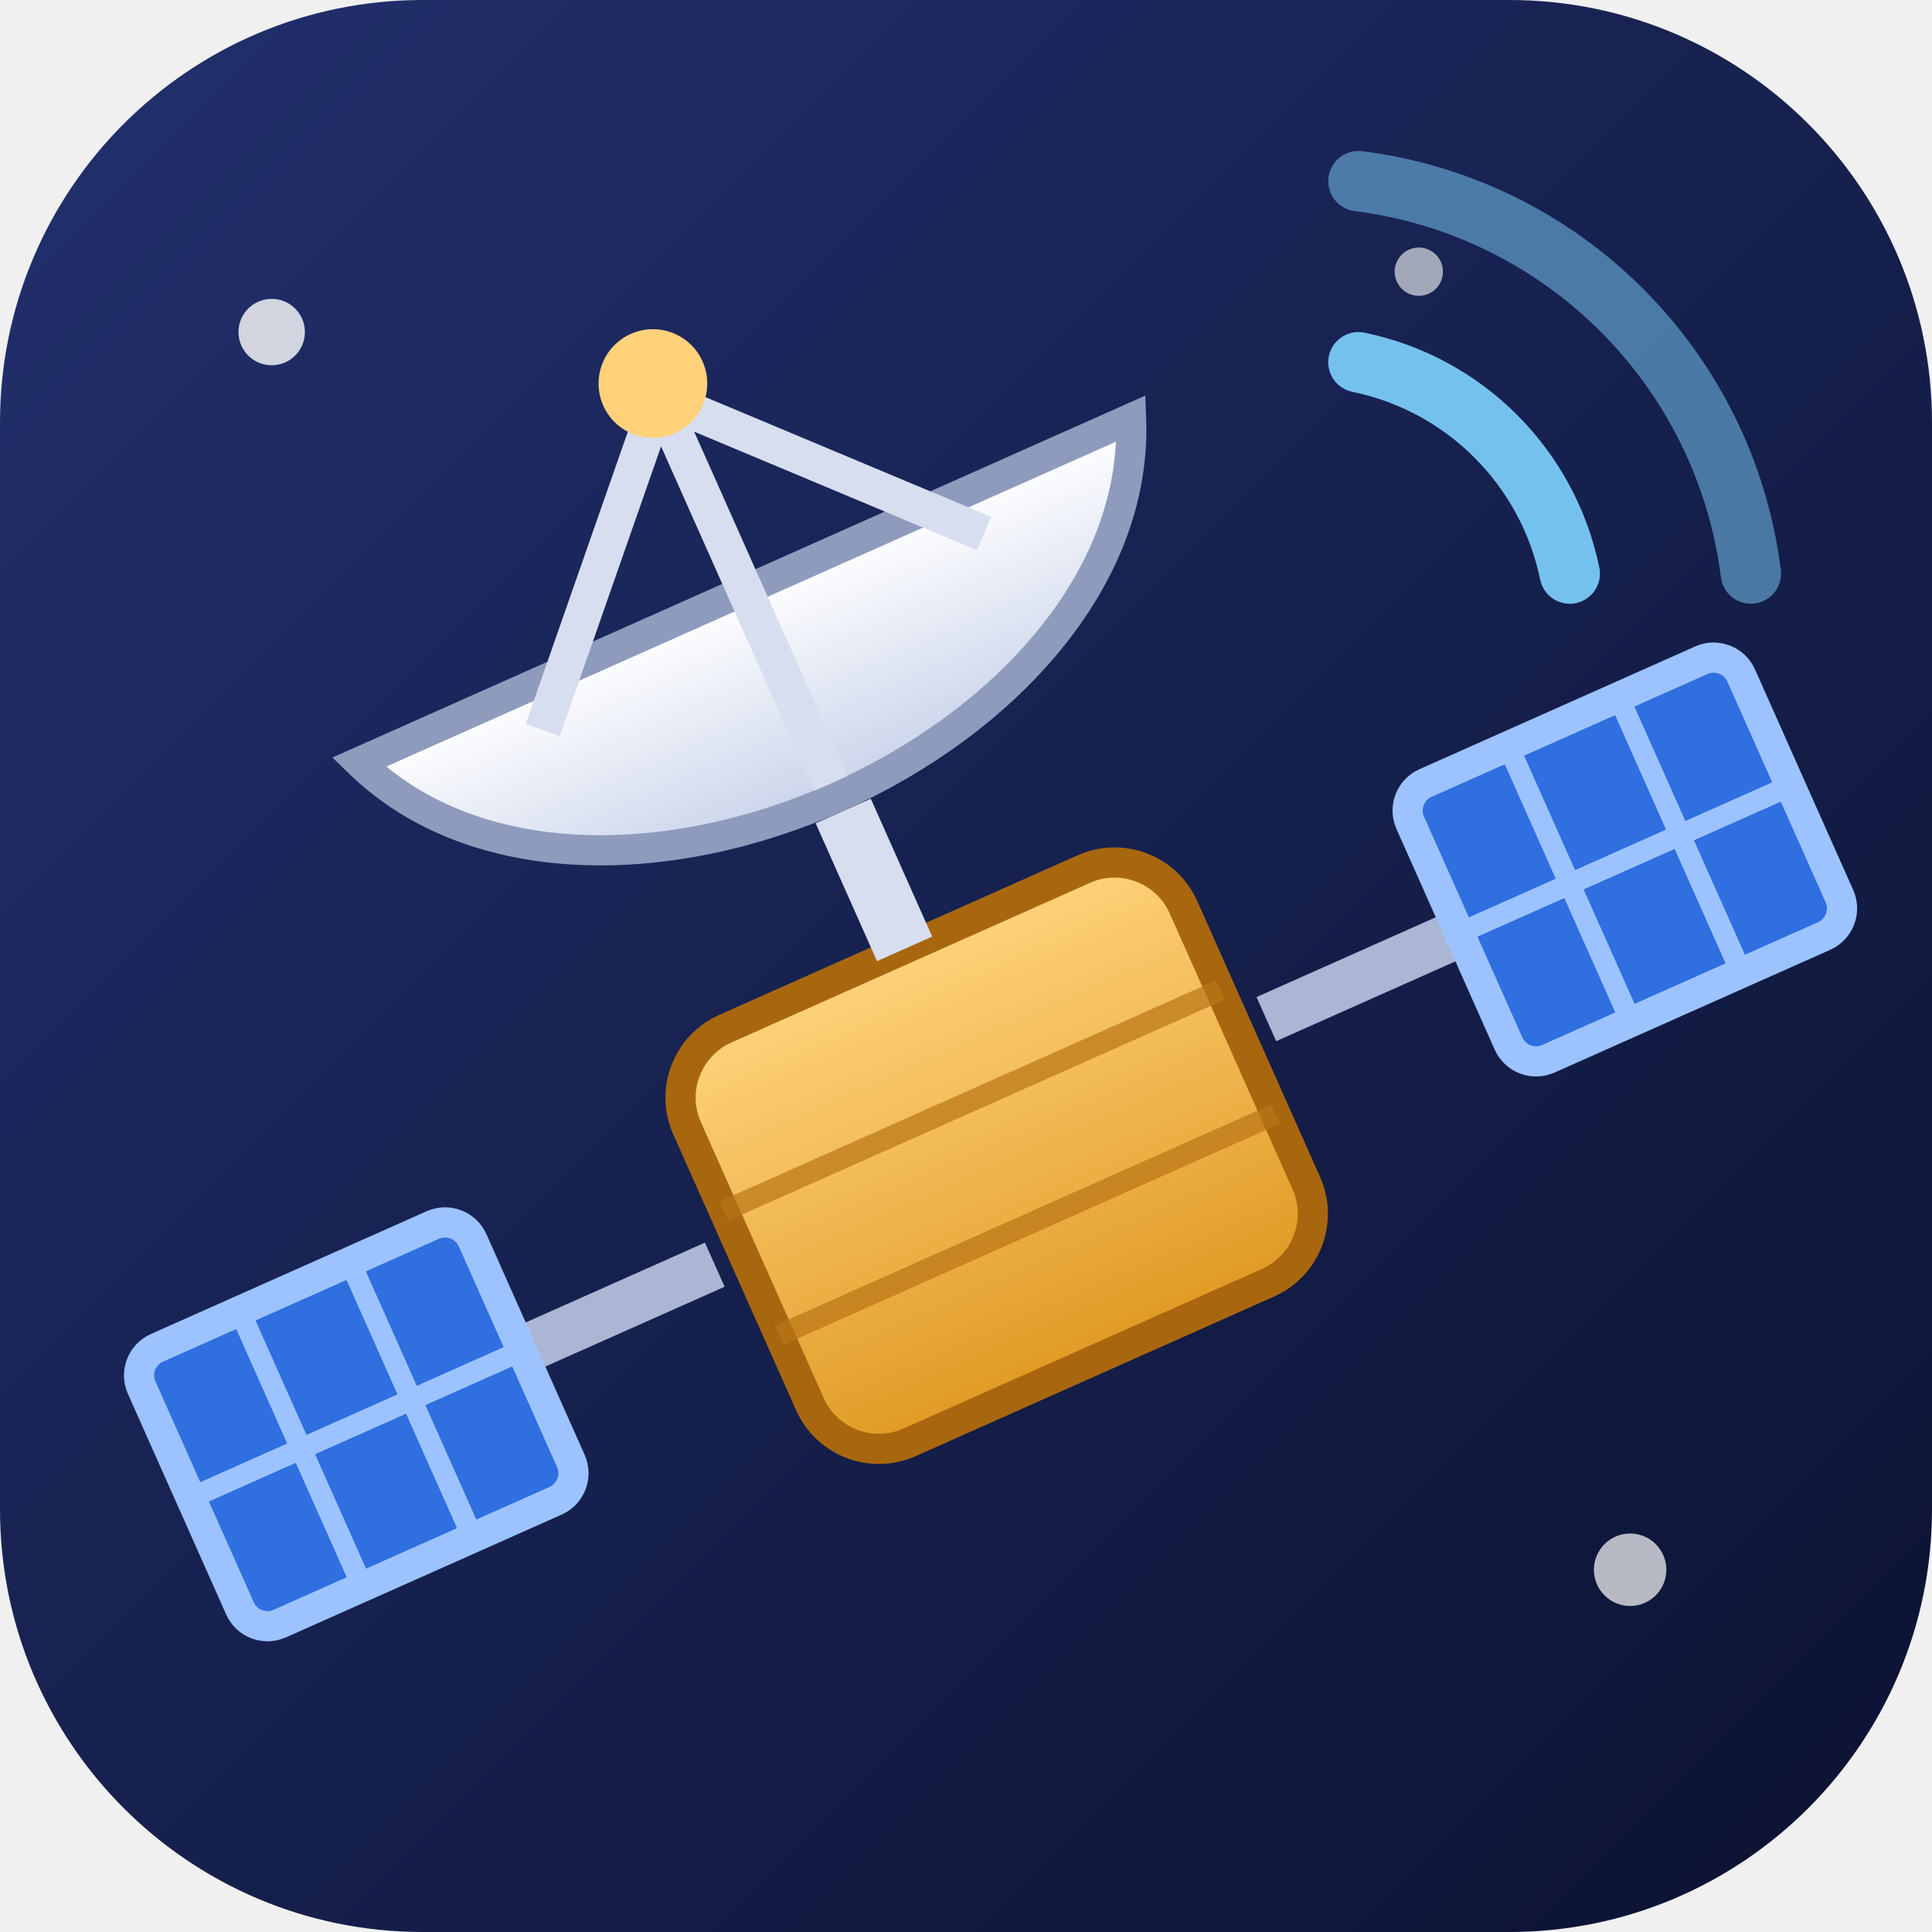
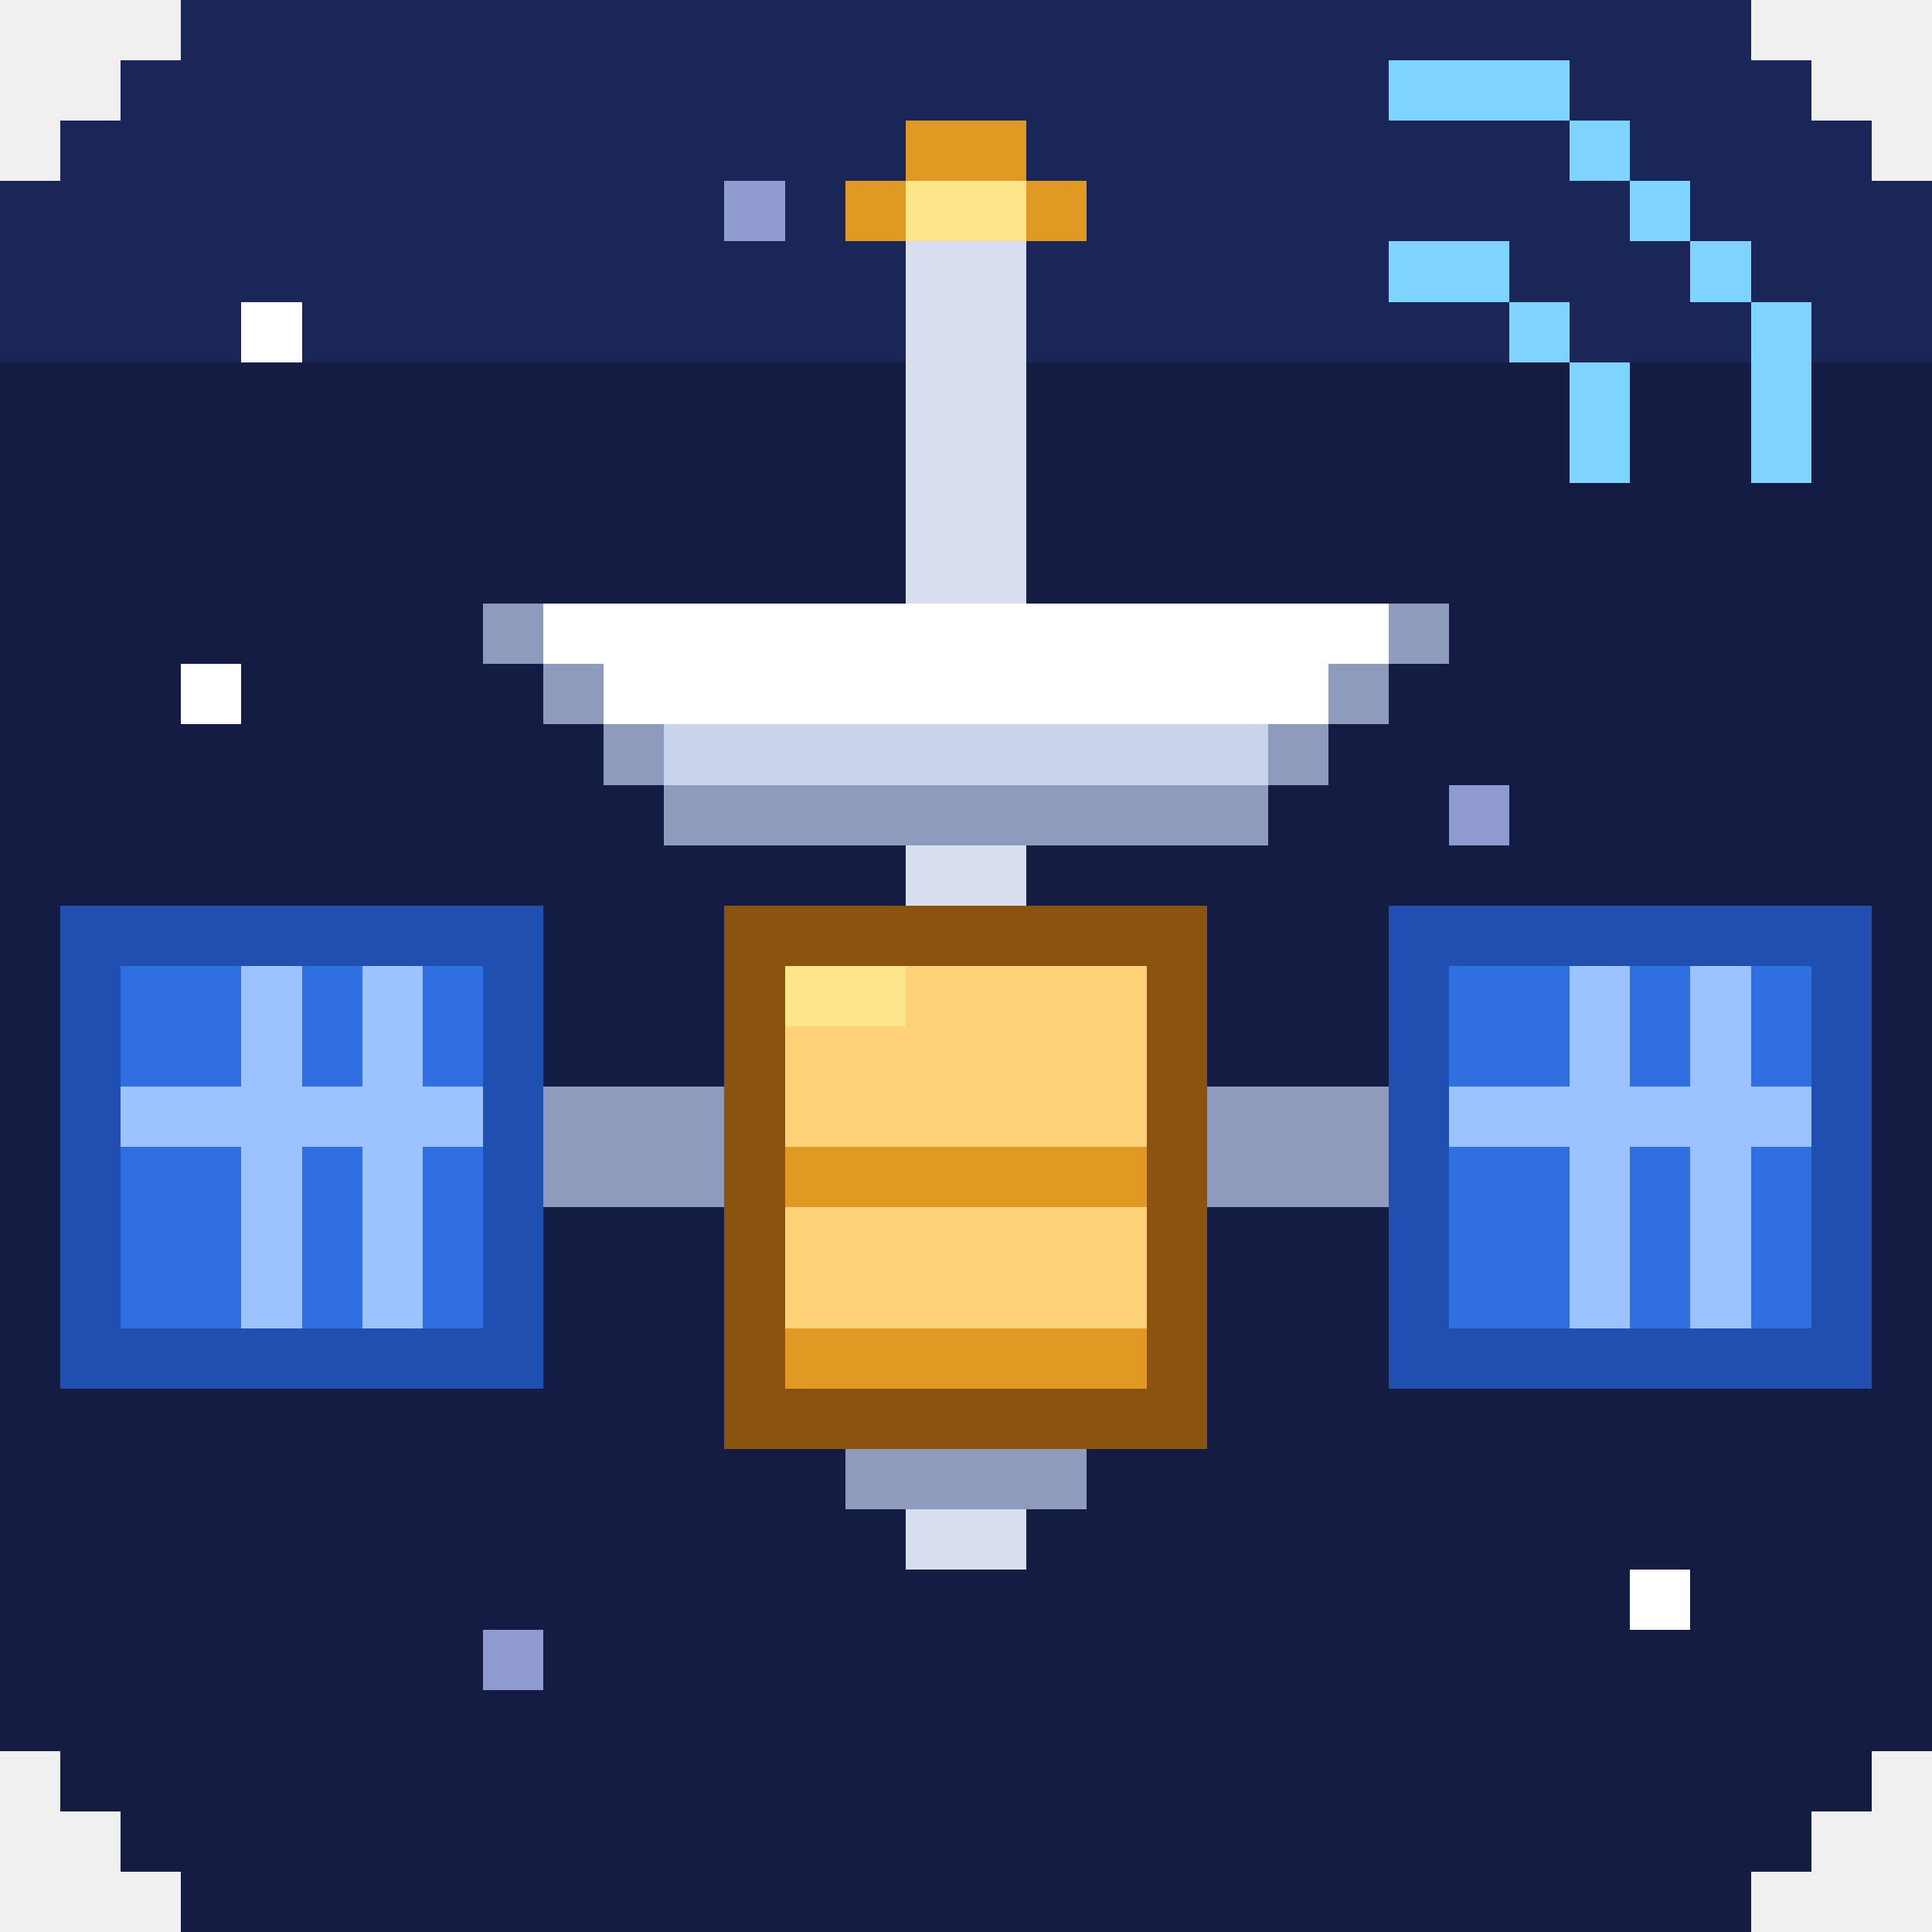
- <svg xmlns="http://www.w3.org/2000/svg" viewBox="0 0 64 64">
-   <defs>
-     <linearGradient id="bg" x1="0" y1="0" x2="1" y2="1">
-       <stop offset="0" stop-color="#22306e" />
-       <stop offset="1" stop-color="#0b1230" />
-     </linearGradient>
-     <linearGradient id="gold" x1="0" y1="0" x2="0" y2="1">
-       <stop offset="0" stop-color="#ffd27a" />
-       <stop offset="1" stop-color="#e09a24" />
-     </linearGradient>
-     <linearGradient id="dish" x1="0" y1="0" x2="0" y2="1">
-       <stop offset="0" stop-color="#ffffff" />
-       <stop offset="1" stop-color="#c9d3ea" />
-     </linearGradient>
-   </defs>
-   <rect width="64" height="64" rx="14" fill="url(#bg)" />
-   <g fill="#fff">
-     <circle cx="9" cy="11" r="1.1" opacity=".8" />
-     <circle cx="54" cy="52" r="1.2" opacity=".7" />
-     <circle cx="12" cy="50" r=".8" opacity=".6" />
-     <circle cx="47" cy="9" r=".8" opacity=".6" />
-     <circle cx="57" cy="30" r=".7" opacity=".5" />
-   </g>
-   <g fill="none" stroke="#7fd3ff" stroke-width="2" stroke-linecap="round" opacity=".9">
-     <path d="M45 12a9 9 0 0 1 7 7" />
-     <path d="M45 6a15 15 0 0 1 13 13" opacity=".55" />
-   </g>
-   <g transform="rotate(-24 32 36)">
-     <path d="M14 38h8M42 38h8" stroke="#aab6d3" stroke-width="1.6" />
-     <rect x="3" y="33" width="12" height="10" rx="1" fill="#2f6fe0" stroke="#9cc3ff" stroke-width="1" />
-     <path d="M7 33v10M11 33v10M3 38h12" stroke="#9cc3ff" stroke-width=".7" />
-     <rect x="49" y="33" width="12" height="10" rx="1" fill="#2f6fe0" stroke="#9cc3ff" stroke-width="1" />
-     <path d="M53 33v10M57 33v10M49 38h12" stroke="#9cc3ff" stroke-width=".7" />
-     <rect x="23" y="31" width="18" height="15" rx="2.5" fill="url(#gold)" stroke="#a8670f" stroke-width="1" />
-     <path d="M23 36.5h18M23 41h18" stroke="#b97516" stroke-width=".7" opacity=".7" />
-     <path d="M32 31v-5" stroke="#d7deef" stroke-width="2" />
-     <path d="M18 18c4 10 24 10 28 0z" fill="url(#dish)" stroke="#8e9bbd" stroke-width="1" />
-     <path d="M32 25V11M24 19.5l8-8.5 8 8.5" stroke="#d7deef" stroke-width="1.2" fill="none" />
-     <circle cx="32" cy="10.5" r="1.8" fill="#ffd27a" />
-   </g>
+ <svg xmlns="http://www.w3.org/2000/svg" viewBox="0 0 32 32" shape-rendering="crispEdges">
+   <rect x="3" y="0" width="26" height="1" fill="#1b2658" />
+   <rect x="2" y="1" width="21" height="1" fill="#1b2658" />
+   <rect x="23" y="1" width="3" height="1" fill="#7fd3ff" />
+   <rect x="26" y="1" width="4" height="1" fill="#1b2658" />
+   <rect x="1" y="2" width="14" height="1" fill="#1b2658" />
+   <rect x="15" y="2" width="2" height="1" fill="#e09a24" />
+   <rect x="17" y="2" width="9" height="1" fill="#1b2658" />
+   <rect x="26" y="2" width="1" height="1" fill="#7fd3ff" />
+   <rect x="27" y="2" width="4" height="1" fill="#1b2658" />
+   <rect x="0" y="3" width="12" height="1" fill="#1b2658" />
+   <rect x="12" y="3" width="1" height="1" fill="#8f9bd0" />
+   <rect x="13" y="3" width="1" height="1" fill="#1b2658" />
+   <rect x="14" y="3" width="1" height="1" fill="#e09a24" />
+   <rect x="15" y="3" width="2" height="1" fill="#ffe58a" />
+   <rect x="17" y="3" width="1" height="1" fill="#e09a24" />
+   <rect x="18" y="3" width="9" height="1" fill="#1b2658" />
+   <rect x="27" y="3" width="1" height="1" fill="#7fd3ff" />
+   <rect x="28" y="3" width="4" height="1" fill="#1b2658" />
+   <rect x="0" y="4" width="15" height="1" fill="#1b2658" />
+   <rect x="15" y="4" width="2" height="1" fill="#d7deef" />
+   <rect x="17" y="4" width="6" height="1" fill="#1b2658" />
+   <rect x="23" y="4" width="2" height="1" fill="#7fd3ff" />
+   <rect x="25" y="4" width="3" height="1" fill="#1b2658" />
+   <rect x="28" y="4" width="1" height="1" fill="#7fd3ff" />
+   <rect x="29" y="4" width="3" height="1" fill="#1b2658" />
+   <rect x="0" y="5" width="4" height="1" fill="#1b2658" />
+   <rect x="4" y="5" width="1" height="1" fill="#ffffff" />
+   <rect x="5" y="5" width="10" height="1" fill="#1b2658" />
+   <rect x="15" y="5" width="2" height="1" fill="#d7deef" />
+   <rect x="17" y="5" width="8" height="1" fill="#1b2658" />
+   <rect x="25" y="5" width="1" height="1" fill="#7fd3ff" />
+   <rect x="26" y="5" width="3" height="1" fill="#1b2658" />
+   <rect x="29" y="5" width="1" height="1" fill="#7fd3ff" />
+   <rect x="30" y="5" width="2" height="1" fill="#1b2658" />
+   <rect x="0" y="6" width="15" height="1" fill="#141c44" />
+   <rect x="15" y="6" width="2" height="1" fill="#d7deef" />
+   <rect x="17" y="6" width="9" height="1" fill="#141c44" />
+   <rect x="26" y="6" width="1" height="1" fill="#7fd3ff" />
+   <rect x="27" y="6" width="2" height="1" fill="#141c44" />
+   <rect x="29" y="6" width="1" height="1" fill="#7fd3ff" />
+   <rect x="30" y="6" width="2" height="1" fill="#141c44" />
+   <rect x="0" y="7" width="15" height="1" fill="#141c44" />
+   <rect x="15" y="7" width="2" height="1" fill="#d7deef" />
+   <rect x="17" y="7" width="9" height="1" fill="#141c44" />
+   <rect x="26" y="7" width="1" height="1" fill="#7fd3ff" />
+   <rect x="27" y="7" width="2" height="1" fill="#141c44" />
+   <rect x="29" y="7" width="1" height="1" fill="#7fd3ff" />
+   <rect x="30" y="7" width="2" height="1" fill="#141c44" />
+   <rect x="0" y="8" width="15" height="1" fill="#141c44" />
+   <rect x="15" y="8" width="2" height="1" fill="#d7deef" />
+   <rect x="17" y="8" width="15" height="1" fill="#141c44" />
+   <rect x="0" y="9" width="15" height="1" fill="#141c44" />
+   <rect x="15" y="9" width="2" height="1" fill="#d7deef" />
+   <rect x="17" y="9" width="15" height="1" fill="#141c44" />
+   <rect x="0" y="10" width="8" height="1" fill="#141c44" />
+   <rect x="8" y="10" width="1" height="1" fill="#8e9bbd" />
+   <rect x="9" y="10" width="14" height="1" fill="#ffffff" />
+   <rect x="23" y="10" width="1" height="1" fill="#8e9bbd" />
+   <rect x="24" y="10" width="8" height="1" fill="#141c44" />
+   <rect x="0" y="11" width="3" height="1" fill="#141c44" />
+   <rect x="3" y="11" width="1" height="1" fill="#ffffff" />
+   <rect x="4" y="11" width="5" height="1" fill="#141c44" />
+   <rect x="9" y="11" width="1" height="1" fill="#8e9bbd" />
+   <rect x="10" y="11" width="12" height="1" fill="#ffffff" />
+   <rect x="22" y="11" width="1" height="1" fill="#8e9bbd" />
+   <rect x="23" y="11" width="9" height="1" fill="#141c44" />
+   <rect x="0" y="12" width="10" height="1" fill="#141c44" />
+   <rect x="10" y="12" width="1" height="1" fill="#8e9bbd" />
+   <rect x="11" y="12" width="10" height="1" fill="#c9d3ea" />
+   <rect x="21" y="12" width="1" height="1" fill="#8e9bbd" />
+   <rect x="22" y="12" width="10" height="1" fill="#141c44" />
+   <rect x="0" y="13" width="11" height="1" fill="#141c44" />
+   <rect x="11" y="13" width="10" height="1" fill="#8e9bbd" />
+   <rect x="21" y="13" width="3" height="1" fill="#141c44" />
+   <rect x="24" y="13" width="1" height="1" fill="#8f9bd0" />
+   <rect x="25" y="13" width="7" height="1" fill="#141c44" />
+   <rect x="0" y="14" width="15" height="1" fill="#141c44" />
+   <rect x="15" y="14" width="2" height="1" fill="#d7deef" />
+   <rect x="17" y="14" width="15" height="1" fill="#141c44" />
+   <rect x="0" y="15" width="1" height="1" fill="#141c44" />
+   <rect x="1" y="15" width="8" height="1" fill="#1f4fb0" />
+   <rect x="9" y="15" width="3" height="1" fill="#141c44" />
+   <rect x="12" y="15" width="8" height="1" fill="#8a5310" />
+   <rect x="20" y="15" width="3" height="1" fill="#141c44" />
+   <rect x="23" y="15" width="8" height="1" fill="#1f4fb0" />
+   <rect x="31" y="15" width="1" height="1" fill="#141c44" />
+   <rect x="0" y="16" width="1" height="1" fill="#141c44" />
+   <rect x="1" y="16" width="1" height="1" fill="#1f4fb0" />
+   <rect x="2" y="16" width="2" height="1" fill="#2f6fe0" />
+   <rect x="4" y="16" width="1" height="1" fill="#9cc3ff" />
+   <rect x="5" y="16" width="1" height="1" fill="#2f6fe0" />
+   <rect x="6" y="16" width="1" height="1" fill="#9cc3ff" />
+   <rect x="7" y="16" width="1" height="1" fill="#2f6fe0" />
+   <rect x="8" y="16" width="1" height="1" fill="#1f4fb0" />
+   <rect x="9" y="16" width="3" height="1" fill="#141c44" />
+   <rect x="12" y="16" width="1" height="1" fill="#8a5310" />
+   <rect x="13" y="16" width="2" height="1" fill="#ffe58a" />
+   <rect x="15" y="16" width="4" height="1" fill="#ffd27a" />
+   <rect x="19" y="16" width="1" height="1" fill="#8a5310" />
+   <rect x="20" y="16" width="3" height="1" fill="#141c44" />
+   <rect x="23" y="16" width="1" height="1" fill="#1f4fb0" />
+   <rect x="24" y="16" width="2" height="1" fill="#2f6fe0" />
+   <rect x="26" y="16" width="1" height="1" fill="#9cc3ff" />
+   <rect x="27" y="16" width="1" height="1" fill="#2f6fe0" />
+   <rect x="28" y="16" width="1" height="1" fill="#9cc3ff" />
+   <rect x="29" y="16" width="1" height="1" fill="#2f6fe0" />
+   <rect x="30" y="16" width="1" height="1" fill="#1f4fb0" />
+   <rect x="31" y="16" width="1" height="1" fill="#141c44" />
+   <rect x="0" y="17" width="1" height="1" fill="#141c44" />
+   <rect x="1" y="17" width="1" height="1" fill="#1f4fb0" />
+   <rect x="2" y="17" width="2" height="1" fill="#2f6fe0" />
+   <rect x="4" y="17" width="1" height="1" fill="#9cc3ff" />
+   <rect x="5" y="17" width="1" height="1" fill="#2f6fe0" />
+   <rect x="6" y="17" width="1" height="1" fill="#9cc3ff" />
+   <rect x="7" y="17" width="1" height="1" fill="#2f6fe0" />
+   <rect x="8" y="17" width="1" height="1" fill="#1f4fb0" />
+   <rect x="9" y="17" width="3" height="1" fill="#141c44" />
+   <rect x="12" y="17" width="1" height="1" fill="#8a5310" />
+   <rect x="13" y="17" width="6" height="1" fill="#ffd27a" />
+   <rect x="19" y="17" width="1" height="1" fill="#8a5310" />
+   <rect x="20" y="17" width="3" height="1" fill="#141c44" />
+   <rect x="23" y="17" width="1" height="1" fill="#1f4fb0" />
+   <rect x="24" y="17" width="2" height="1" fill="#2f6fe0" />
+   <rect x="26" y="17" width="1" height="1" fill="#9cc3ff" />
+   <rect x="27" y="17" width="1" height="1" fill="#2f6fe0" />
+   <rect x="28" y="17" width="1" height="1" fill="#9cc3ff" />
+   <rect x="29" y="17" width="1" height="1" fill="#2f6fe0" />
+   <rect x="30" y="17" width="1" height="1" fill="#1f4fb0" />
+   <rect x="31" y="17" width="1" height="1" fill="#141c44" />
+   <rect x="0" y="18" width="1" height="1" fill="#141c44" />
+   <rect x="1" y="18" width="1" height="1" fill="#1f4fb0" />
+   <rect x="2" y="18" width="6" height="1" fill="#9cc3ff" />
+   <rect x="8" y="18" width="1" height="1" fill="#1f4fb0" />
+   <rect x="9" y="18" width="3" height="1" fill="#8e9bbd" />
+   <rect x="12" y="18" width="1" height="1" fill="#8a5310" />
+   <rect x="13" y="18" width="6" height="1" fill="#ffd27a" />
+   <rect x="19" y="18" width="1" height="1" fill="#8a5310" />
+   <rect x="20" y="18" width="3" height="1" fill="#8e9bbd" />
+   <rect x="23" y="18" width="1" height="1" fill="#1f4fb0" />
+   <rect x="24" y="18" width="6" height="1" fill="#9cc3ff" />
+   <rect x="30" y="18" width="1" height="1" fill="#1f4fb0" />
+   <rect x="31" y="18" width="1" height="1" fill="#141c44" />
+   <rect x="0" y="19" width="1" height="1" fill="#141c44" />
+   <rect x="1" y="19" width="1" height="1" fill="#1f4fb0" />
+   <rect x="2" y="19" width="2" height="1" fill="#2f6fe0" />
+   <rect x="4" y="19" width="1" height="1" fill="#9cc3ff" />
+   <rect x="5" y="19" width="1" height="1" fill="#2f6fe0" />
+   <rect x="6" y="19" width="1" height="1" fill="#9cc3ff" />
+   <rect x="7" y="19" width="1" height="1" fill="#2f6fe0" />
+   <rect x="8" y="19" width="1" height="1" fill="#1f4fb0" />
+   <rect x="9" y="19" width="3" height="1" fill="#8e9bbd" />
+   <rect x="12" y="19" width="1" height="1" fill="#8a5310" />
+   <rect x="13" y="19" width="6" height="1" fill="#e09a24" />
+   <rect x="19" y="19" width="1" height="1" fill="#8a5310" />
+   <rect x="20" y="19" width="3" height="1" fill="#8e9bbd" />
+   <rect x="23" y="19" width="1" height="1" fill="#1f4fb0" />
+   <rect x="24" y="19" width="2" height="1" fill="#2f6fe0" />
+   <rect x="26" y="19" width="1" height="1" fill="#9cc3ff" />
+   <rect x="27" y="19" width="1" height="1" fill="#2f6fe0" />
+   <rect x="28" y="19" width="1" height="1" fill="#9cc3ff" />
+   <rect x="29" y="19" width="1" height="1" fill="#2f6fe0" />
+   <rect x="30" y="19" width="1" height="1" fill="#1f4fb0" />
+   <rect x="31" y="19" width="1" height="1" fill="#141c44" />
+   <rect x="0" y="20" width="1" height="1" fill="#141c44" />
+   <rect x="1" y="20" width="1" height="1" fill="#1f4fb0" />
+   <rect x="2" y="20" width="2" height="1" fill="#2f6fe0" />
+   <rect x="4" y="20" width="1" height="1" fill="#9cc3ff" />
+   <rect x="5" y="20" width="1" height="1" fill="#2f6fe0" />
+   <rect x="6" y="20" width="1" height="1" fill="#9cc3ff" />
+   <rect x="7" y="20" width="1" height="1" fill="#2f6fe0" />
+   <rect x="8" y="20" width="1" height="1" fill="#1f4fb0" />
+   <rect x="9" y="20" width="3" height="1" fill="#141c44" />
+   <rect x="12" y="20" width="1" height="1" fill="#8a5310" />
+   <rect x="13" y="20" width="6" height="1" fill="#ffd27a" />
+   <rect x="19" y="20" width="1" height="1" fill="#8a5310" />
+   <rect x="20" y="20" width="3" height="1" fill="#141c44" />
+   <rect x="23" y="20" width="1" height="1" fill="#1f4fb0" />
+   <rect x="24" y="20" width="2" height="1" fill="#2f6fe0" />
+   <rect x="26" y="20" width="1" height="1" fill="#9cc3ff" />
+   <rect x="27" y="20" width="1" height="1" fill="#2f6fe0" />
+   <rect x="28" y="20" width="1" height="1" fill="#9cc3ff" />
+   <rect x="29" y="20" width="1" height="1" fill="#2f6fe0" />
+   <rect x="30" y="20" width="1" height="1" fill="#1f4fb0" />
+   <rect x="31" y="20" width="1" height="1" fill="#141c44" />
+   <rect x="0" y="21" width="1" height="1" fill="#141c44" />
+   <rect x="1" y="21" width="1" height="1" fill="#1f4fb0" />
+   <rect x="2" y="21" width="2" height="1" fill="#2f6fe0" />
+   <rect x="4" y="21" width="1" height="1" fill="#9cc3ff" />
+   <rect x="5" y="21" width="1" height="1" fill="#2f6fe0" />
+   <rect x="6" y="21" width="1" height="1" fill="#9cc3ff" />
+   <rect x="7" y="21" width="1" height="1" fill="#2f6fe0" />
+   <rect x="8" y="21" width="1" height="1" fill="#1f4fb0" />
+   <rect x="9" y="21" width="3" height="1" fill="#141c44" />
+   <rect x="12" y="21" width="1" height="1" fill="#8a5310" />
+   <rect x="13" y="21" width="6" height="1" fill="#ffd27a" />
+   <rect x="19" y="21" width="1" height="1" fill="#8a5310" />
+   <rect x="20" y="21" width="3" height="1" fill="#141c44" />
+   <rect x="23" y="21" width="1" height="1" fill="#1f4fb0" />
+   <rect x="24" y="21" width="2" height="1" fill="#2f6fe0" />
+   <rect x="26" y="21" width="1" height="1" fill="#9cc3ff" />
+   <rect x="27" y="21" width="1" height="1" fill="#2f6fe0" />
+   <rect x="28" y="21" width="1" height="1" fill="#9cc3ff" />
+   <rect x="29" y="21" width="1" height="1" fill="#2f6fe0" />
+   <rect x="30" y="21" width="1" height="1" fill="#1f4fb0" />
+   <rect x="31" y="21" width="1" height="1" fill="#141c44" />
+   <rect x="0" y="22" width="1" height="1" fill="#141c44" />
+   <rect x="1" y="22" width="8" height="1" fill="#1f4fb0" />
+   <rect x="9" y="22" width="3" height="1" fill="#141c44" />
+   <rect x="12" y="22" width="1" height="1" fill="#8a5310" />
+   <rect x="13" y="22" width="6" height="1" fill="#e09a24" />
+   <rect x="19" y="22" width="1" height="1" fill="#8a5310" />
+   <rect x="20" y="22" width="3" height="1" fill="#141c44" />
+   <rect x="23" y="22" width="8" height="1" fill="#1f4fb0" />
+   <rect x="31" y="22" width="1" height="1" fill="#141c44" />
+   <rect x="0" y="23" width="12" height="1" fill="#141c44" />
+   <rect x="12" y="23" width="8" height="1" fill="#8a5310" />
+   <rect x="20" y="23" width="12" height="1" fill="#141c44" />
+   <rect x="0" y="24" width="14" height="1" fill="#141c44" />
+   <rect x="14" y="24" width="4" height="1" fill="#8e9bbd" />
+   <rect x="18" y="24" width="14" height="1" fill="#141c44" />
+   <rect x="0" y="25" width="15" height="1" fill="#141c44" />
+   <rect x="15" y="25" width="2" height="1" fill="#d7deef" />
+   <rect x="17" y="25" width="15" height="1" fill="#141c44" />
+   <rect x="0" y="26" width="27" height="1" fill="#141c44" />
+   <rect x="27" y="26" width="1" height="1" fill="#ffffff" />
+   <rect x="28" y="26" width="4" height="1" fill="#141c44" />
+   <rect x="0" y="27" width="8" height="1" fill="#141c44" />
+   <rect x="8" y="27" width="1" height="1" fill="#8f9bd0" />
+   <rect x="9" y="27" width="23" height="1" fill="#141c44" />
+   <rect x="0" y="28" width="32" height="1" fill="#141c44" />
+   <rect x="1" y="29" width="30" height="1" fill="#141c44" />
+   <rect x="2" y="30" width="28" height="1" fill="#141c44" />
+   <rect x="3" y="31" width="26" height="1" fill="#141c44" />
</svg>
